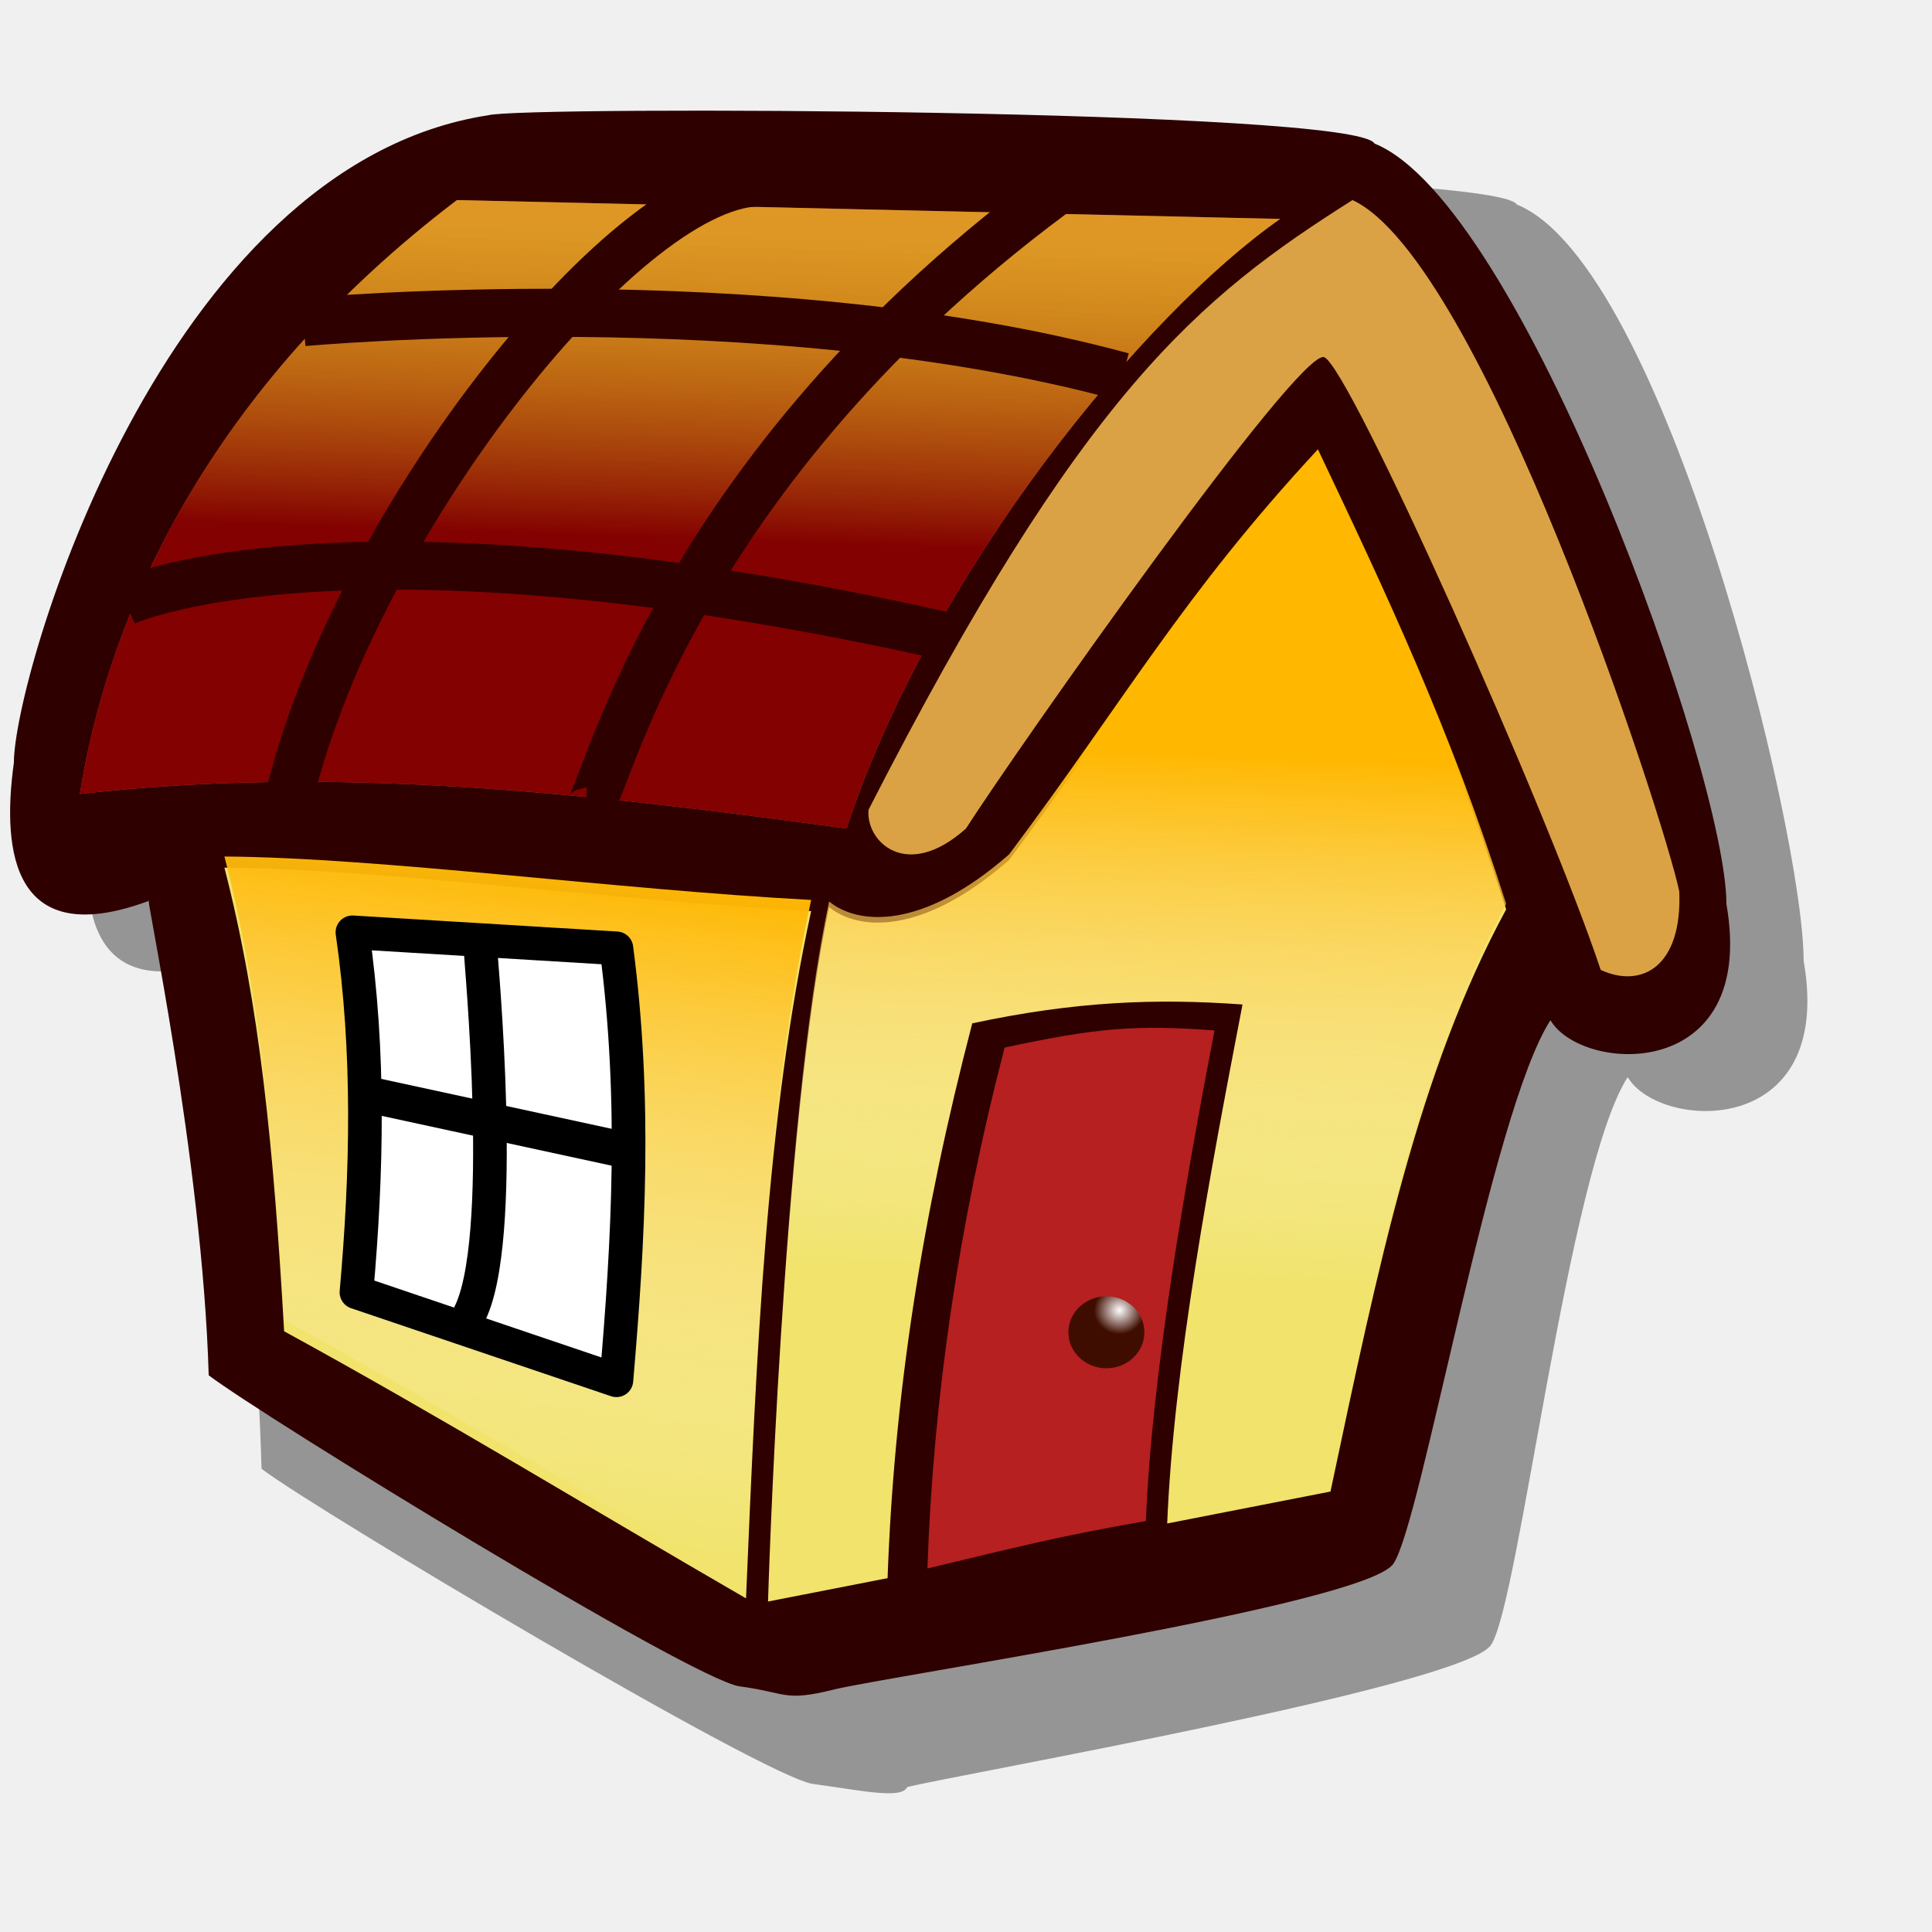
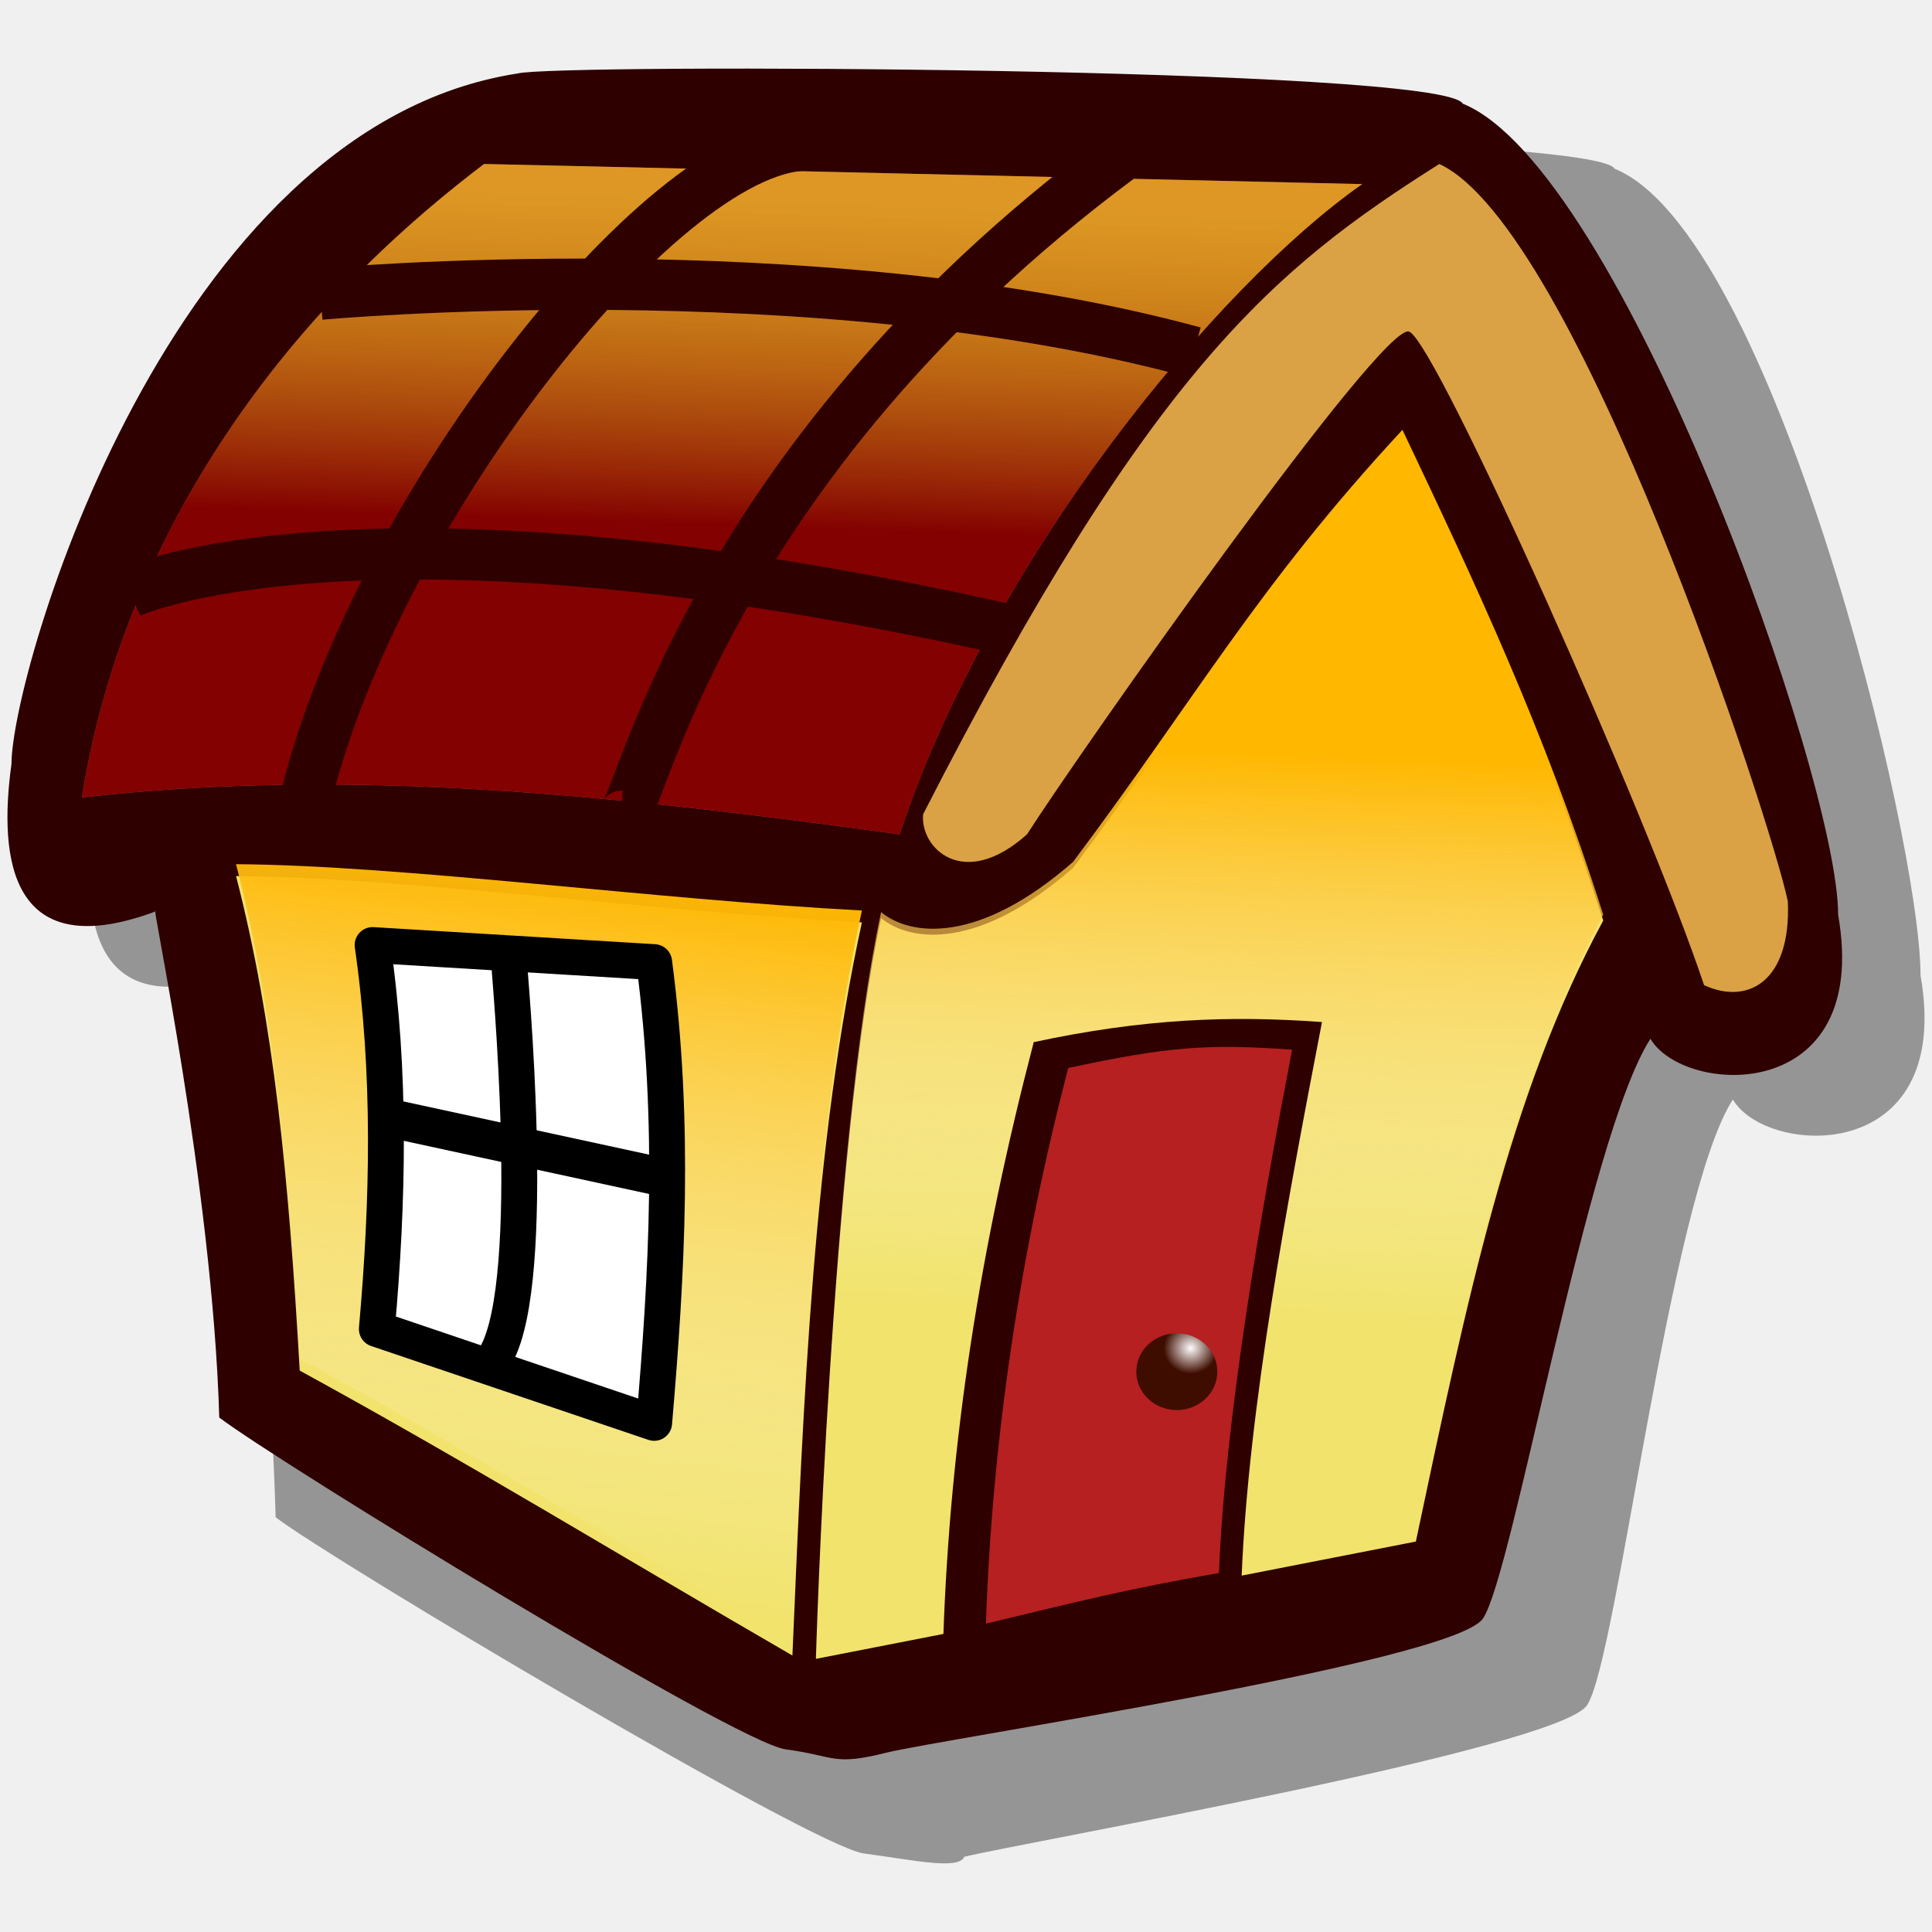
- <svg xmlns="http://www.w3.org/2000/svg" xmlns:xlink="http://www.w3.org/1999/xlink" id="svg637" width="72pt" height="72pt">
+ <svg xmlns="http://www.w3.org/2000/svg" xmlns:xlink="http://www.w3.org/1999/xlink" version="1.1" height="90" width="90" id="svg637">
  <defs id="defs639">
    <linearGradient id="linearGradient672">
-       <stop style="stop-color:#ffffff;stop-opacity:0.992;" offset="0" id="stop673" />
-       <stop style="stop-color:#3f0d00;stop-opacity:1;" offset="1" id="stop674" />
+       <stop id="stop673" offset="0" style="stop-color:#ffffff;stop-opacity:0.992;" />
+       <stop id="stop674" offset="1" style="stop-color:#3f0d00;stop-opacity:1;" />
    </linearGradient>
    <linearGradient id="linearGradient663">
-       <stop style="stop-color:#ffb700;stop-opacity:1;" offset="0" id="stop664" />
-       <stop style="stop-color:#ffffff;stop-opacity:0;" offset="1" id="stop665" />
+       <stop id="stop664" offset="0" style="stop-color:#ffb700;stop-opacity:1;" />
+       <stop id="stop665" offset="1" style="stop-color:#ffffff;stop-opacity:0;" />
    </linearGradient>
    <linearGradient id="linearGradient650">
-       <stop style="stop-color:#820000;stop-opacity:0.992;" offset="0" id="stop651" />
-       <stop style="stop-color:#eddd00;stop-opacity:0.522;" offset="1" id="stop652" />
+       <stop id="stop651" offset="0" style="stop-color:#820000;stop-opacity:0.992;" />
+       <stop id="stop652" offset="1" style="stop-color:#eddd00;stop-opacity:0.522;" />
    </linearGradient>
-     <linearGradient xlink:href="#linearGradient650" id="linearGradient653" x1="24.464" y1="41.511" x2="25.766" y2="21.479" gradientUnits="userSpaceOnUse" spreadMethod="pad" gradientTransform="scale(1.382029,0.723574)" />
-     <linearGradient xlink:href="#linearGradient663" id="linearGradient662" x1="37.863" y1="41.466" x2="35.183" y2="69.739" gradientUnits="userSpaceOnUse" spreadMethod="pad" gradientTransform="scale(0.896091,1.115958)" />
-     <linearGradient xlink:href="#linearGradient663" id="linearGradient667" x1="76.036" y1="32.418" x2="75.517" y2="52.28" gradientUnits="userSpaceOnUse" spreadMethod="pad" gradientTransform="scale(0.802339,1.246356)" />
-     <linearGradient xlink:href="#linearGradient672" id="linearGradient671" x1="56.548" y1="71.833" x2="57.001" y2="71.186" gradientUnits="userSpaceOnUse" gradientTransform="scale(1.027411,0.973321)" spreadMethod="pad" />
-     <radialGradient xlink:href="#linearGradient672" id="radialGradient675" cx="56.673" cy="71.401" fx="56.673" fy="71.401" r="1.283" gradientUnits="userSpaceOnUse" gradientTransform="scale(1.027411,0.973321)" spreadMethod="pad" />
+     <linearGradient gradientTransform="scale(1.382029,0.723574)" spreadMethod="pad" gradientUnits="userSpaceOnUse" y2="21.479" x2="25.766" y1="41.511" x1="24.464" id="linearGradient653" xlink:href="#linearGradient650" />
+     <linearGradient gradientTransform="scale(0.896091,1.115958)" spreadMethod="pad" gradientUnits="userSpaceOnUse" y2="69.739" x2="35.183" y1="41.466" x1="37.863" id="linearGradient662" xlink:href="#linearGradient663" />
+     <linearGradient gradientTransform="scale(0.802339,1.246356)" spreadMethod="pad" gradientUnits="userSpaceOnUse" y2="52.28" x2="75.517" y1="32.418" x1="76.036" id="linearGradient667" xlink:href="#linearGradient663" />
+     <linearGradient spreadMethod="pad" gradientTransform="scale(1.027411,0.973321)" gradientUnits="userSpaceOnUse" y2="71.186" x2="57.001" y1="71.833" x1="56.548" id="linearGradient671" xlink:href="#linearGradient672" />
+     <radialGradient spreadMethod="pad" gradientTransform="scale(1.027411,0.973321)" gradientUnits="userSpaceOnUse" r="1.283" fy="71.401" fx="56.673" cy="71.401" cx="56.673" id="radialGradient675" xlink:href="#linearGradient672" />
  </defs>
-   <path style="fill:#000000;fill-rule:evenodd;stroke:none;stroke-opacity:1;stroke-width:1pt;stroke-linejoin:miter;stroke-linecap:butt;fill-opacity:0.382;" d="M 11.185 47.024 C 10.891 46.141 12.545 60.807 12.839 70.962 C 15.341 72.875 36.457 85.429 38.665 85.723 C 40.872 86.017 42.82 86.459 43.08 85.87 C 45.435 85.281 69.096 81.135 70.42 79.221 C 71.745 77.308 74.03 56.965 76.827 52.617 C 78.299 55.119 86.541 55.56 85.069 47.171 C 85.069 41.137 78.549 14.541 71.632 11.745 C 70.749 10.126 28.7 9.788 27.081 10.229 C 11.774 12.584 4.857 36.574 4.857 40.548 C 4.268 44.816 4.857 49.379 11.185 47.024 z " id="path766" transform="matrix(1.060862,0,0,1.060862,-0.623884,-2.29744)" />
-   <path style="fill:#2e0000;fill-rule:evenodd;stroke:none;stroke-opacity:1;stroke-width:1pt;stroke-linejoin:miter;stroke-linecap:butt;fill-opacity:1;" d="M 11.185 47.024 C 10.891 46.141 13.688 59.093 13.982 69.248 C 16.484 71.161 36.647 83.524 38.855 83.819 C 41.063 84.113 40.916 84.554 43.27 83.966 C 45.625 83.377 68.144 79.992 69.468 78.079 C 70.793 76.165 74.03 56.965 76.827 52.617 C 78.299 55.119 86.541 55.56 85.069 47.171 C 85.069 41.137 75.502 14.35 68.585 11.554 C 67.702 9.935 28.7 9.788 27.081 10.229 C 11.774 12.584 4.857 36.574 4.857 40.548 C 4.268 44.816 4.857 49.379 11.185 47.024 z " id="path647" transform="matrix(1.060862,0,0,1.060862,-4.462461,-5.125866)" />
-   <path style="fill:#f1e36c;fill-rule:evenodd;stroke:none;stroke-opacity:1;stroke-width:1pt;stroke-linejoin:miter;stroke-linecap:butt;fill-opacity:1;" d="M 42.2 47.506 C 40.09 57.22 39.64 68.218 39.149 79.698 C 31.938 75.528 24.873 71.21 17.514 67.187 C 17.024 58.651 16.386 51.948 14.718 45.472 C 22.028 45.521 32.977 47.015 42.2 47.506 z " id="path641" transform="matrix(1.060862,0,0,1.060862,-4.462461,-5.125866)" />
-   <path style="fill:#f1e36c;fill-rule:evenodd;stroke:none;stroke-opacity:1;stroke-width:1pt;stroke-linejoin:miter;stroke-linecap:butt;fill-opacity:1;" d="M 43.043 47.319 C 40.835 57.474 40.18 79.845 40.18 79.845 C 48.961 78.128 57.743 76.411 66.525 74.694 C 68.768 64.106 70.636 55.016 74.753 47.426 C 72.126 39.206 69.125 32.86 65.936 26.138 C 59.553 33.025 56.918 37.85 51.472 45.111 C 47.351 48.719 44.354 48.394 43.043 47.319 z " id="path642" transform="matrix(1.060862,0,0,1.060862,-4.462461,-5.125866)" />
-   <path style="fill:url(#linearGradient667);fill-rule:evenodd;stroke:none;stroke-opacity:1;stroke-width:1pt;stroke-linejoin:miter;stroke-linecap:butt;fill-opacity:1;" d="M 43.043 47.319 C 40.835 57.474 40.18 79.845 40.18 79.845 C 48.961 78.128 57.743 76.411 66.525 74.694 C 68.768 64.106 70.636 55.016 74.753 47.426 C 72.126 39.206 69.125 32.86 65.936 26.138 C 59.553 33.025 56.918 37.85 51.472 45.111 C 47.351 48.719 44.354 48.394 43.043 47.319 z " id="path666" transform="matrix(1.060862,0,0,1.060862,-4.462452,-5.402784)" />
-   <path style="fill:#2e0000;fill-rule:evenodd;stroke:none;stroke-opacity:1;stroke-width:1pt;stroke-linejoin:miter;stroke-linecap:butt;fill-opacity:1;" d="M 45.772 78.962 C 46.067 70.229 47.391 61.791 49.746 52.764 C 54.554 51.734 58.332 51.587 62.404 51.881 C 60.932 59.534 59.166 68.806 58.871 76.312 C 54.358 77.097 50.286 77.882 45.772 78.962 z " id="path643" transform="matrix(1.060862,0,0,1.060862,-4.462461,-5.125866)" />
-   <path style="fill:url(#linearGradient662);fill-rule:evenodd;stroke:none;stroke-opacity:1;stroke-width:1pt;stroke-linejoin:miter;stroke-linecap:butt;fill-opacity:1;" d="M 42.2 47.506 C 40.09 57.22 39.64 68.218 39.149 79.698 C 31.938 75.528 24.873 71.21 17.514 67.187 C 17.024 58.651 16.386 51.948 14.718 45.472 C 22.028 45.521 32.977 47.015 42.2 47.506 z " id="path661" transform="matrix(1.060862,0,0,1.060862,-4.462466,-5.679712)" />
-   <path style="fill:#ffffff;fill-rule:evenodd;stroke:none;stroke-opacity:1;stroke-width:1pt;stroke-linejoin:miter;stroke-linecap:butt;fill-opacity:1;" d="M 20.752 48.79 C 20.899 53.941 20.752 59.534 20.899 65.421 C 24.677 66.746 29.337 67.923 33.115 69.248 C 34.047 66.206 34.391 55.217 32.821 48.643 C 28.847 47.858 24.284 48.251 20.752 48.79 z " id="path644" transform="matrix(1.060862,0,0,1.060862,-4.462461,-5.125866)" />
-   <path style="fill:#cc4c4c;fill-rule:evenodd;stroke:none;stroke-opacity:1;stroke-width:1pt;stroke-linejoin:miter;stroke-linecap:butt;fill-opacity:1;" d="M 7.948 42.02 C 19.624 40.695 31.006 41.873 43.859 43.639 C 47.833 31.57 57.841 19.502 64.17 15.086 C 51.316 14.792 38.463 14.498 25.609 14.203 C 13.982 23.034 9.272 33.631 7.948 42.02 z " id="path645" transform="matrix(1.060862,0,0,1.060862,-4.462461,-5.125866)" />
-   <path style="fill:#daa244;fill-rule:evenodd;stroke:none;stroke-opacity:1;stroke-width:1pt;stroke-linejoin:miter;stroke-linecap:butt;fill-opacity:1;" d="M 44.889 42.756 C 44.742 44.228 46.656 46.141 49.452 43.639 C 51.807 39.959 65.053 21.121 66.23 21.562 C 67.408 22.004 76.68 42.756 79.182 50.262 C 81.095 51.145 83.008 50.115 82.861 46.583 C 82.125 43.05 73.589 17 67.555 14.203 C 60.343 18.766 54.898 23.181 44.889 42.756 z " id="path648" transform="matrix(1.060862,0,0,1.060862,-4.462461,-5.125866)" />
-   <path style="fill:url(#linearGradient653);fill-rule:evenodd;stroke:none;stroke-opacity:1;stroke-width:1pt;stroke-linejoin:miter;stroke-linecap:butt;fill-opacity:1;" d="M 7.948 42.02 C 19.624 40.695 31.006 41.873 43.859 43.639 C 47.833 31.57 57.841 19.502 64.17 15.086 C 51.316 14.792 38.463 14.498 25.609 14.203 C 13.982 23.034 9.272 33.631 7.948 42.02 z " id="path649" transform="matrix(1.060862,0,0,1.060862,-4.462461,-5.125866)" />
-   <path style="fill:none;fill-rule:evenodd;stroke:black;stroke-opacity:1;stroke-width:1.75;stroke-linejoin:round;stroke-linecap:butt;fill-opacity:1;stroke-dasharray:none;" d="M 18.316 49.829 C 19.218 56.073 19.08 62.317 18.525 68.561 C 23.034 70.088 27.544 71.614 32.054 73.141 C 32.678 65.856 33.094 58.571 32.054 50.661 C 27.475 50.384 22.895 50.106 18.316 49.829 z " id="path658" transform="matrix(0.954858,0,0,0.954858,2.267048e-2,-1.253567)" />
-   <path style="fill:none;fill-rule:evenodd;stroke:black;stroke-opacity:1;stroke-width:1.75;stroke-linejoin:round;stroke-linecap:butt;fill-opacity:1;stroke-dasharray:none;" d="M 24.977 50.661 C 24.977 51.078 26.434 66.064 24.352 69.81 " id="path659" transform="matrix(0.954858,0,0,0.954858,2.267048e-2,-1.253567)" />
-   <path style="fill:none;fill-rule:evenodd;stroke:black;stroke-opacity:1;stroke-width:1.875;stroke-linejoin:miter;stroke-linecap:butt;fill-opacity:1;stroke-dasharray:none;" d="M 19.565 58.362 L 32.054 61.068 " id="path660" transform="matrix(0.954858,0,0,0.954858,2.267048e-2,-1.253567)" />
-   <path style="fill:#b62020;fill-rule:evenodd;stroke:none;stroke-opacity:1;stroke-width:1pt;stroke-linejoin:miter;stroke-linecap:butt;fill-opacity:1;" d="M 47.008 79.579 C 47.302 70.847 48.627 61.791 50.982 52.764 C 55.789 51.734 57.714 51.587 61.786 51.881 C 60.314 59.534 58.548 69.63 58.254 77.136 C 53.74 77.921 51.521 78.5 47.008 79.579 z " id="path668" transform="matrix(0.965261,0,0,0.965261,0.708429,1.122103)" />
-   <path style="font-size:12;fill-rule:evenodd;stroke-width:1pt;fill:url(#radialGradient675);" d="M 59.528 70.643 C 59.528 71.677 58.643 72.516 57.551 72.516 C 56.46 72.516 55.574 71.677 55.574 70.643 C 55.574 69.609 56.46 68.77 57.551 68.77 C 58.643 68.77 59.528 69.609 59.528 70.643 z " id="path670" transform="matrix(0.954858,0,0,0.954858,2.267048e-2,-1.253567)" />
-   <path style="fill:none;fill-rule:evenodd;stroke:#2e0000;stroke-opacity:1;stroke-width:2.5;stroke-linejoin:miter;stroke-linecap:butt;fill-opacity:1;stroke-dasharray:none;" d="M 15.758 18.077 C 15.758 18.077 39.8 15.855 58.387 20.906 " id="path703" transform="matrix(0.954858,0,0,0.954858,2.267048e-2,-1.253567)" />
-   <path style="fill:none;fill-rule:evenodd;stroke:#2e0000;stroke-opacity:1;stroke-width:2.5;stroke-linejoin:miter;stroke-linecap:butt;fill-opacity:1;stroke-dasharray:none;" d="M 6.465 32.623 C 6.465 32.623 17.779 27.371 49.295 34.442 " id="path704" transform="matrix(0.954858,0,0,0.954858,2.267048e-2,-1.253567)" />
-   <path style="fill:none;fill-rule:evenodd;stroke:#2e0000;stroke-opacity:1;stroke-width:2.5;stroke-linejoin:miter;stroke-linecap:butt;fill-opacity:1;stroke-dasharray:none;" d="M 30.507 43.533 C 31.315 43.533 34.345 26.562 54.75 11.41 " id="path705" transform="matrix(0.954858,0,0,0.954858,2.267048e-2,-1.253567)" />
-   <path style="fill:none;fill-rule:evenodd;stroke:#2e0000;stroke-opacity:1;stroke-width:2.5;stroke-linejoin:miter;stroke-linecap:butt;fill-opacity:1;stroke-dasharray:none;" d="M 14.95 43.129 C 18.183 28.987 32.325 11.006 39.396 10.804 " id="path706" transform="matrix(0.954858,0,0,0.954858,2.267048e-2,-1.253567)" />
+   <g transform="translate(-0.1553771,-2.302592)" id="g866">
+     <path style="fill:#000000;fill-opacity:0.382;fill-rule:evenodd;stroke:none;stroke-width:1pt;stroke-linecap:butt;stroke-linejoin:miter;stroke-opacity:1" d="m 11.185,47.024 c -0.294,-0.883 1.359,13.783 1.654,23.938 2.502,1.913 23.618,14.467 25.825,14.761 2.208,0.294 4.155,0.736 4.415,0.147 2.355,-0.589 26.016,-4.736 27.34,-6.649 1.325,-1.913 3.61,-22.256 6.407,-26.604 1.472,2.502 9.714,2.943 8.242,-5.446 0,-6.034 -6.52,-32.63 -13.437,-35.427 C 70.749,10.126 28.7,9.788 27.081,10.229 11.774,12.584 4.857,36.574 4.857,40.548 c -0.589,4.268 0,8.831 6.329,6.476 z" id="path766" transform="matrix(1.060862,0,0,1.060862,-0.623884,-2.29744)" />
+     <path style="fill:#2e0000;fill-opacity:1;fill-rule:evenodd;stroke:none;stroke-width:1pt;stroke-linecap:butt;stroke-linejoin:miter;stroke-opacity:1" d="m 11.185,47.024 c -0.294,-0.883 2.502,12.069 2.796,22.224 2.502,1.913 22.666,14.276 24.873,14.571 2.208,0.294 2.061,0.736 4.415,0.147 2.355,-0.589 24.873,-3.974 26.198,-5.887 1.325,-1.913 4.562,-21.113 7.359,-25.462 1.472,2.502 9.714,2.943 8.242,-5.446 0,-6.034 -9.567,-32.821 -16.484,-35.617 C 67.702,9.935 28.7,9.788 27.081,10.229 11.774,12.584 4.857,36.574 4.857,40.548 c -0.589,4.268 0,8.831 6.329,6.476 z" id="path647" transform="matrix(1.060862,0,0,1.060862,-4.462461,-5.125866)" />
+     <path style="fill:#f1e36c;fill-opacity:1;fill-rule:evenodd;stroke:none;stroke-width:1pt;stroke-linecap:butt;stroke-linejoin:miter;stroke-opacity:1" d="M 42.2,47.506 C 40.09,57.22 39.64,68.218 39.149,79.698 31.938,75.528 24.873,71.21 17.514,67.187 17.024,58.651 16.386,51.948 14.718,45.472 c 7.31,0.049 18.259,1.543 27.482,2.034 z" id="path641" transform="matrix(1.060862,0,0,1.060862,-4.462461,-5.125866)" />
+     <path style="fill:#f1e36c;fill-opacity:1;fill-rule:evenodd;stroke:none;stroke-width:1pt;stroke-linecap:butt;stroke-linejoin:miter;stroke-opacity:1" d="M 43.043,47.319 C 40.835,57.474 40.18,79.845 40.18,79.845 48.961,78.128 57.743,76.411 66.525,74.694 68.768,64.106 70.636,55.016 74.753,47.426 72.126,39.206 69.125,32.86 65.936,26.138 c -6.382,6.886 -9.018,11.711 -14.463,18.972 -4.121,3.609 -7.119,3.283 -8.43,2.208 z" id="path642" transform="matrix(1.060862,0,0,1.060862,-4.462461,-5.125866)" />
+     <path style="fill:url(#linearGradient667);fill-opacity:1;fill-rule:evenodd;stroke:none;stroke-width:1pt;stroke-linecap:butt;stroke-linejoin:miter;stroke-opacity:1" d="M 43.043,47.319 C 40.835,57.474 40.18,79.845 40.18,79.845 48.961,78.128 57.743,76.411 66.525,74.694 68.768,64.106 70.636,55.016 74.753,47.426 72.126,39.206 69.125,32.86 65.936,26.138 c -6.382,6.886 -9.018,11.711 -14.463,18.972 -4.121,3.609 -7.119,3.283 -8.43,2.208 z" id="path666" transform="matrix(1.060862,0,0,1.060862,-4.462452,-5.402784)" />
+     <path style="fill:#2e0000;fill-opacity:1;fill-rule:evenodd;stroke:none;stroke-width:1pt;stroke-linecap:butt;stroke-linejoin:miter;stroke-opacity:1" d="m 45.772,78.962 c 0.294,-8.733 1.619,-17.171 3.974,-26.198 4.808,-1.03 8.585,-1.177 12.657,-0.883 -1.472,7.653 -3.238,16.925 -3.532,24.432 -4.513,0.785 -8.585,1.57 -13.099,2.649 z" id="path643" transform="matrix(1.060862,0,0,1.060862,-4.462461,-5.125866)" />
+     <path style="fill:url(#linearGradient662);fill-opacity:1;fill-rule:evenodd;stroke:none;stroke-width:1pt;stroke-linecap:butt;stroke-linejoin:miter;stroke-opacity:1" d="M 42.2,47.506 C 40.09,57.22 39.64,68.218 39.149,79.698 31.938,75.528 24.873,71.21 17.514,67.187 17.024,58.651 16.386,51.948 14.718,45.472 c 7.31,0.049 18.259,1.543 27.482,2.034 z" id="path661" transform="matrix(1.060862,0,0,1.060862,-4.462466,-5.679712)" />
+     <path style="fill:#ffffff;fill-opacity:1;fill-rule:evenodd;stroke:none;stroke-width:1pt;stroke-linecap:butt;stroke-linejoin:miter;stroke-opacity:1" d="m 20.752,48.79 c 0.147,5.151 0,10.744 0.147,16.631 3.777,1.325 8.438,2.502 12.216,3.827 0.932,-3.042 1.276,-14.031 -0.294,-20.605 -3.974,-0.785 -8.536,-0.393 -12.069,0.147 z" id="path644" transform="matrix(1.060862,0,0,1.060862,-4.462461,-5.125866)" />
+     <path style="fill:#cc4c4c;fill-opacity:1;fill-rule:evenodd;stroke:none;stroke-width:1pt;stroke-linecap:butt;stroke-linejoin:miter;stroke-opacity:1" d="M 7.948,42.02 C 19.624,40.695 31.006,41.873 43.859,43.639 47.833,31.57 57.841,19.502 64.17,15.086 51.316,14.792 38.463,14.498 25.609,14.203 13.982,23.034 9.272,33.631 7.948,42.02 Z" id="path645" transform="matrix(1.060862,0,0,1.060862,-4.462461,-5.125866)" />
+     <path style="fill:#daa244;fill-opacity:1;fill-rule:evenodd;stroke:none;stroke-width:1pt;stroke-linecap:butt;stroke-linejoin:miter;stroke-opacity:1" d="m 44.889,42.756 c -0.147,1.472 1.766,3.385 4.562,0.883 2.355,-3.679 15.601,-22.518 16.778,-22.077 1.177,0.442 10.45,21.194 12.952,28.7 1.913,0.883 3.827,-0.147 3.679,-3.679 C 82.125,43.05 73.589,17 67.555,14.203 60.343,18.766 54.898,23.181 44.889,42.756 Z" id="path648" transform="matrix(1.060862,0,0,1.060862,-4.462461,-5.125866)" />
+     <path style="fill:url(#linearGradient653);fill-opacity:1;fill-rule:evenodd;stroke:none;stroke-width:1pt;stroke-linecap:butt;stroke-linejoin:miter;stroke-opacity:1" d="M 7.948,42.02 C 19.624,40.695 31.006,41.873 43.859,43.639 47.833,31.57 57.841,19.502 64.17,15.086 51.316,14.792 38.463,14.498 25.609,14.203 13.982,23.034 9.272,33.631 7.948,42.02 Z" id="path649" transform="matrix(1.060862,0,0,1.060862,-4.462461,-5.125866)" />
+     <path style="fill:none;fill-opacity:1;fill-rule:evenodd;stroke:#000000;stroke-width:1.75;stroke-linecap:butt;stroke-linejoin:round;stroke-dasharray:none;stroke-opacity:1" d="m 18.316,49.829 c 0.902,6.244 0.763,12.489 0.208,18.733 4.51,1.526 9.02,3.053 13.529,4.579 0.624,-7.285 1.041,-14.57 -1e-4,-22.479 -4.579,-0.278 -9.158,-0.555 -13.737,-0.833 z" id="path658" transform="matrix(0.954858,0,0,0.954858,0.02267048,-1.253567)" />
+     <path style="fill:none;fill-opacity:1;fill-rule:evenodd;stroke:#000000;stroke-width:1.75;stroke-linecap:butt;stroke-linejoin:round;stroke-dasharray:none;stroke-opacity:1" d="m 24.977,50.661 c 0,0.416 1.457,15.402 -0.625,19.149" id="path659" transform="matrix(0.954858,0,0,0.954858,0.02267048,-1.253567)" />
+     <path style="fill:none;fill-opacity:1;fill-rule:evenodd;stroke:#000000;stroke-width:1.875;stroke-linecap:butt;stroke-linejoin:miter;stroke-dasharray:none;stroke-opacity:1" d="m 19.565,58.362 12.489,2.706" id="path660" transform="matrix(0.954858,0,0,0.954858,0.02267048,-1.253567)" />
+     <path style="fill:#b62020;fill-opacity:1;fill-rule:evenodd;stroke:none;stroke-width:1pt;stroke-linecap:butt;stroke-linejoin:miter;stroke-opacity:1" d="m 47.008,79.579 c 0.294,-8.733 1.619,-17.788 3.974,-26.815 4.808,-1.03 6.732,-1.177 10.804,-0.883 -1.472,7.653 -3.238,17.749 -3.532,25.255 -4.513,0.785 -6.732,1.364 -11.246,2.443 z" id="path668" transform="matrix(0.965261,0,0,0.965261,0.708429,1.122103)" />
+     <path style="font-size:12px;fill:url(#radialGradient675);fill-rule:evenodd;stroke-width:1pt" d="m 59.528,70.643 c 0,1.034 -0.886,1.873 -1.977,1.873 -1.091,0 -1.977,-0.839 -1.977,-1.873 0,-1.034 0.886,-1.873 1.977,-1.873 1.091,0 1.977,0.839 1.977,1.873 z" id="path670" transform="matrix(0.954858,0,0,0.954858,0.02267048,-1.253567)" />
+     <path style="fill:none;fill-opacity:1;fill-rule:evenodd;stroke:#2e0000;stroke-width:2.5;stroke-linecap:butt;stroke-linejoin:miter;stroke-dasharray:none;stroke-opacity:1" d="m 15.758,18.077 c 0,0 24.042,-2.222 42.628,2.829" id="path703" transform="matrix(0.954858,0,0,0.954858,0.02267048,-1.253567)" />
+     <path style="fill:none;fill-opacity:1;fill-rule:evenodd;stroke:#2e0000;stroke-width:2.5;stroke-linecap:butt;stroke-linejoin:miter;stroke-dasharray:none;stroke-opacity:1" d="m 6.465,32.623 c 0,0 11.314,-5.253 42.83,1.818" id="path704" transform="matrix(0.954858,0,0,0.954858,0.02267048,-1.253567)" />
+     <path style="fill:none;fill-opacity:1;fill-rule:evenodd;stroke:#2e0000;stroke-width:2.5;stroke-linecap:butt;stroke-linejoin:miter;stroke-dasharray:none;stroke-opacity:1" d="m 30.507,43.533 c 0.808,0 3.838,-16.971 24.244,-32.123" id="path705" transform="matrix(0.954858,0,0,0.954858,0.02267048,-1.253567)" />
+     <path style="fill:none;fill-opacity:1;fill-rule:evenodd;stroke:#2e0000;stroke-width:2.5;stroke-linecap:butt;stroke-linejoin:miter;stroke-dasharray:none;stroke-opacity:1" d="M 14.95,43.129 C 18.183,28.987 32.325,11.006 39.396,10.804" id="path706" transform="matrix(0.954858,0,0,0.954858,0.02267048,-1.253567)" />
+   </g>
</svg>
